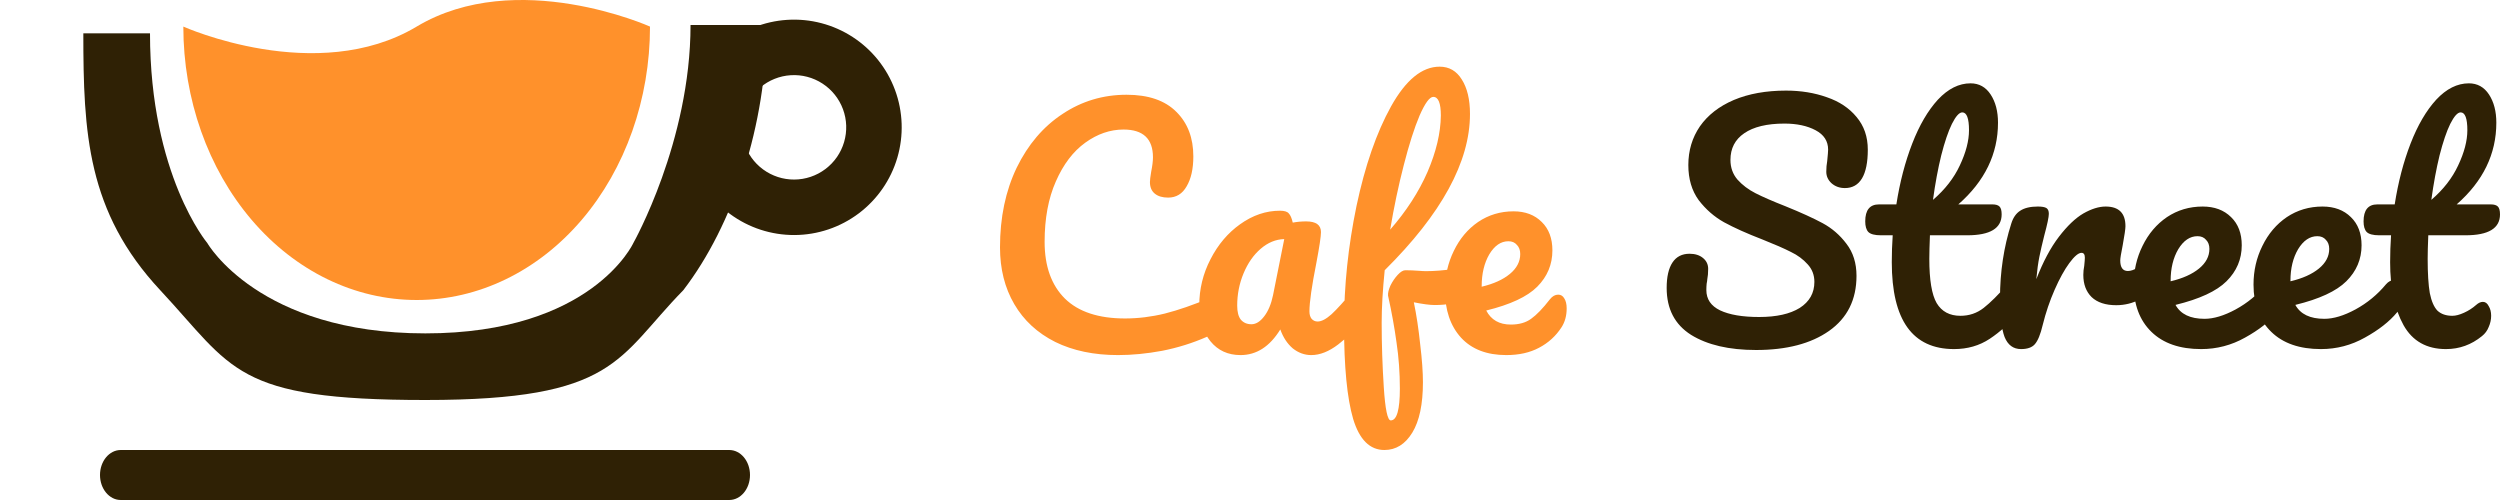
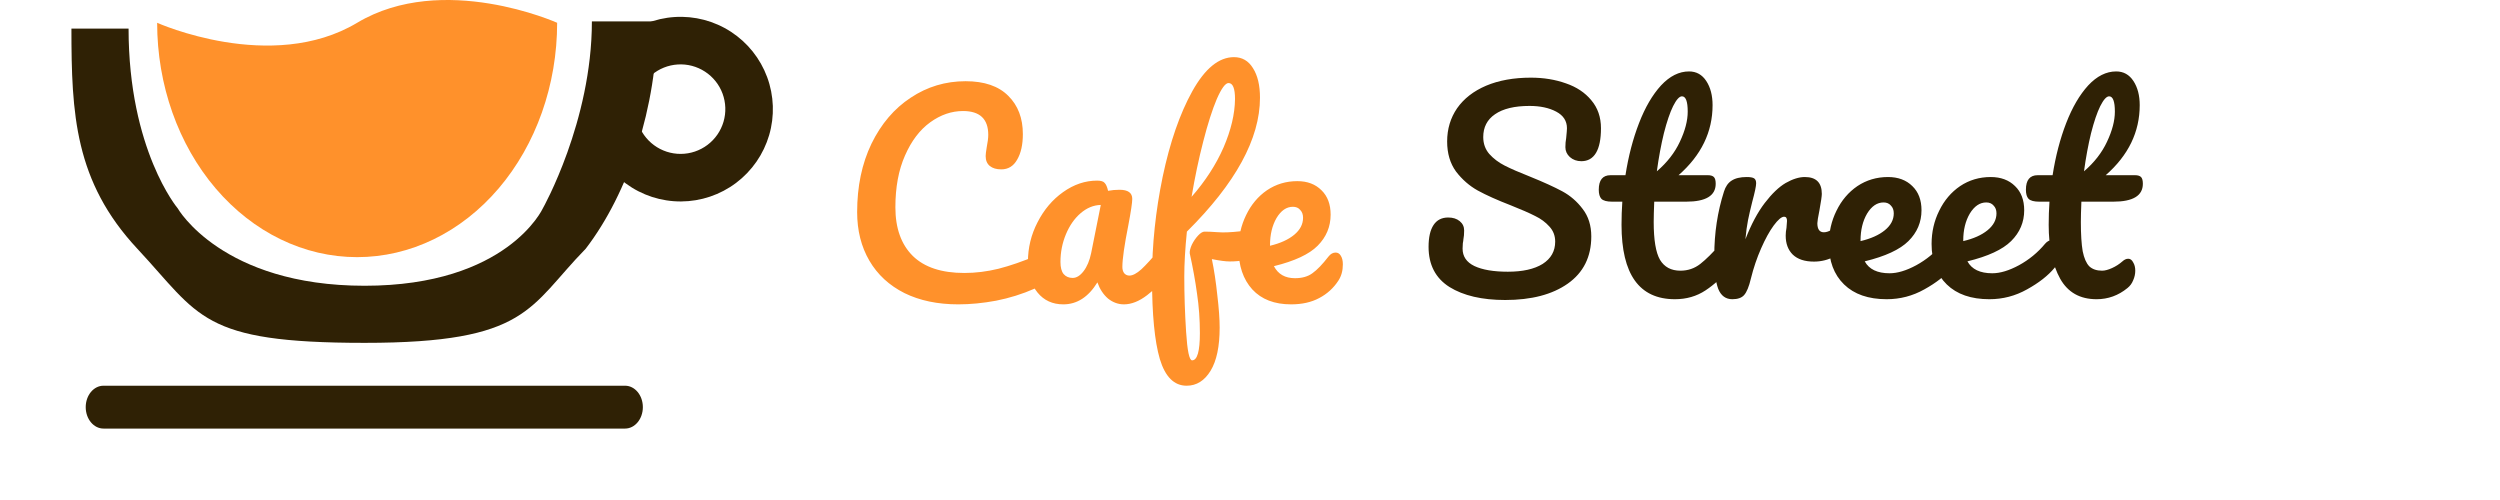
- <svg xmlns="http://www.w3.org/2000/svg" width="150" height="30" viewBox="0 0 150 30" fill="none">
+ <svg xmlns="http://www.w3.org/2000/svg" width="175" height="35" viewBox="0 0 175 35" fill="none">
  <path d="M46 1.5C46 7.467 44 13.5 41 17.41C37 21.5 37 24 25.522 24C14.044 24 14 22.115 9.612 17.41C5.225 12.705 5 7.967 5 2H9C9 10.5 12.439 14.583 12.439 14.583C12.439 14.583 15.522 20.003 25.522 20.003C35.522 20.003 38 14.583 38 14.583C38 14.583 41.432 8.5 41.432 1.5H46Z" fill="#2F2105" />
  <path d="M41.46 9.527C41.866 10.857 42.69 12.02 43.809 12.844C44.929 13.668 46.284 14.109 47.674 14.102C49.064 14.095 50.415 13.639 51.526 12.803C52.636 11.967 53.448 10.795 53.84 9.462C54.232 8.128 54.183 6.703 53.701 5.399C53.219 4.095 52.33 2.982 51.164 2.223C49.999 1.465 48.62 1.103 47.233 1.191C45.846 1.278 44.523 1.811 43.463 2.709L45.615 5.249C46.129 4.813 46.77 4.555 47.443 4.513C48.115 4.47 48.784 4.646 49.349 5.014C49.914 5.381 50.345 5.921 50.579 6.553C50.813 7.186 50.836 7.876 50.646 8.523C50.456 9.17 50.063 9.738 49.524 10.143C48.986 10.549 48.331 10.77 47.657 10.773C46.983 10.777 46.325 10.563 45.782 10.163C45.24 9.764 44.84 9.2 44.643 8.555L41.46 9.527Z" fill="#2F2105" />
  <path d="M39 1.595C39 5.946 37.525 10.118 34.9 13.195C32.274 16.272 28.713 18 25 18C21.287 18 17.726 16.272 15.101 13.195C12.475 10.118 11 5.946 11 1.595C11 1.595 19 5.184 25 1.595C31 -1.994 39 1.595 39 1.595Z" fill="#FF912B" />
  <path d="M43.755 27H7.245C6.557 27 6 27.672 6 28.5C6 29.328 6.557 30 7.245 30H43.755C44.443 30 45 29.328 45 28.5C45 27.672 44.443 27 43.755 27Z" fill="#2F2105" />
  <path d="M67.084 21.305C65.639 21.305 64.383 21.043 63.314 20.517C62.246 19.98 61.426 19.224 60.856 18.247C60.285 17.27 60 16.135 60 14.841C60 13.046 60.334 11.453 61.002 10.061C61.681 8.67 62.598 7.595 63.751 6.838C64.905 6.069 66.186 5.685 67.594 5.685C68.905 5.685 69.9 6.027 70.58 6.71C71.26 7.382 71.6 8.273 71.6 9.384C71.6 10.129 71.466 10.727 71.199 11.178C70.944 11.63 70.574 11.856 70.089 11.856C69.749 11.856 69.481 11.777 69.287 11.618C69.093 11.459 68.996 11.227 68.996 10.922C68.996 10.812 69.02 10.611 69.069 10.318C69.142 9.951 69.178 9.658 69.178 9.439C69.178 8.328 68.589 7.772 67.412 7.772C66.61 7.772 65.846 8.035 65.117 8.56C64.389 9.085 63.8 9.86 63.351 10.885C62.901 11.899 62.677 13.107 62.677 14.511C62.677 15.976 63.084 17.111 63.897 17.917C64.71 18.711 65.912 19.108 67.503 19.108C68.292 19.108 69.087 19.01 69.888 18.814C70.702 18.607 71.6 18.296 72.583 17.881C72.766 17.807 72.917 17.771 73.039 17.771C73.233 17.771 73.379 17.844 73.476 17.99C73.573 18.137 73.621 18.326 73.621 18.558C73.621 19.303 73.221 19.852 72.419 20.206C71.558 20.585 70.659 20.865 69.724 21.049C68.802 21.22 67.921 21.305 67.084 21.305ZM74.433 21.305C73.68 21.305 73.079 21.03 72.63 20.481C72.181 19.931 71.956 19.211 71.956 18.32C71.956 17.343 72.181 16.422 72.63 15.555C73.079 14.676 73.674 13.974 74.414 13.449C75.167 12.912 75.962 12.643 76.8 12.643C77.067 12.643 77.243 12.698 77.328 12.808C77.425 12.906 77.504 13.089 77.565 13.357C77.82 13.309 78.087 13.284 78.366 13.284C78.961 13.284 79.258 13.498 79.258 13.925C79.258 14.181 79.167 14.792 78.985 15.756C78.706 17.16 78.566 18.137 78.566 18.686C78.566 18.869 78.609 19.016 78.694 19.126C78.791 19.236 78.912 19.291 79.058 19.291C79.289 19.291 79.568 19.144 79.896 18.851C80.224 18.546 80.667 18.058 81.225 17.386C81.371 17.215 81.535 17.13 81.717 17.13C81.875 17.13 81.996 17.203 82.081 17.349C82.178 17.496 82.227 17.697 82.227 17.954C82.227 18.442 82.111 18.821 81.881 19.089C81.383 19.712 80.855 20.237 80.296 20.664C79.738 21.091 79.198 21.305 78.676 21.305C78.275 21.305 77.905 21.171 77.565 20.902C77.237 20.621 76.988 20.243 76.818 19.767C76.187 20.792 75.392 21.305 74.433 21.305ZM75.088 19.455C75.355 19.455 75.61 19.297 75.853 18.979C76.096 18.662 76.272 18.241 76.381 17.716L77.055 14.346C76.545 14.358 76.072 14.554 75.635 14.932C75.21 15.299 74.87 15.787 74.615 16.397C74.36 17.008 74.232 17.655 74.232 18.338C74.232 18.717 74.305 18.998 74.451 19.181C74.609 19.364 74.821 19.455 75.088 19.455ZM87.835 16.086C88.175 16.086 88.345 16.342 88.345 16.855C88.345 17.82 87.592 18.302 86.087 18.302C85.795 18.302 85.376 18.247 84.83 18.137C84.988 18.894 85.115 19.736 85.212 20.664C85.322 21.58 85.376 22.337 85.376 22.935C85.376 24.253 85.164 25.26 84.739 25.956C84.314 26.652 83.756 27 83.064 27C82.189 27 81.564 26.377 81.188 25.132C80.824 23.887 80.642 22.007 80.642 19.492C80.642 17.148 80.891 14.774 81.388 12.369C81.898 9.951 82.59 7.955 83.464 6.381C84.35 4.794 85.322 4 86.378 4C86.948 4 87.392 4.256 87.707 4.769C88.035 5.282 88.199 5.972 88.199 6.838C88.199 9.707 86.493 12.832 83.082 16.214C82.96 17.411 82.9 18.46 82.9 19.364C82.9 20.621 82.942 21.909 83.027 23.228C83.112 24.558 83.252 25.224 83.446 25.224C83.81 25.224 83.992 24.589 83.992 23.319C83.992 22.367 83.926 21.445 83.792 20.554C83.671 19.663 83.501 18.723 83.282 17.734C83.27 17.575 83.319 17.374 83.428 17.13C83.549 16.886 83.695 16.672 83.865 16.489C84.035 16.306 84.187 16.214 84.32 16.214C84.563 16.214 84.854 16.226 85.194 16.251C85.303 16.263 85.431 16.269 85.577 16.269C86.062 16.269 86.603 16.226 87.197 16.141C87.294 16.129 87.398 16.116 87.507 16.104C87.616 16.092 87.725 16.086 87.835 16.086ZM85.996 5.813C85.777 5.813 85.504 6.185 85.176 6.93C84.86 7.675 84.545 8.663 84.229 9.896C83.913 11.117 83.64 12.411 83.41 13.779C84.381 12.668 85.127 11.514 85.65 10.318C86.171 9.109 86.439 7.98 86.451 6.93C86.451 6.185 86.299 5.813 85.996 5.813ZM93.49 17.679C93.648 17.679 93.769 17.752 93.854 17.899C93.951 18.045 94 18.247 94 18.503C94 18.943 93.897 19.321 93.69 19.639C93.35 20.163 92.901 20.573 92.343 20.865C91.796 21.158 91.141 21.305 90.376 21.305C89.211 21.305 88.306 20.957 87.663 20.261C87.019 19.553 86.698 18.601 86.698 17.404C86.698 16.562 86.874 15.781 87.226 15.06C87.578 14.328 88.063 13.748 88.683 13.321C89.314 12.894 90.024 12.68 90.813 12.68C91.517 12.68 92.082 12.894 92.507 13.321C92.932 13.736 93.144 14.304 93.144 15.024C93.144 15.866 92.841 16.593 92.234 17.203C91.639 17.801 90.619 18.277 89.174 18.631C89.466 19.193 89.957 19.474 90.649 19.474C91.147 19.474 91.554 19.358 91.869 19.126C92.197 18.894 92.573 18.503 92.998 17.954C93.144 17.771 93.308 17.679 93.49 17.679ZM90.504 14.475C90.054 14.475 89.672 14.737 89.356 15.262C89.053 15.787 88.901 16.422 88.901 17.166V17.203C89.617 17.032 90.182 16.776 90.595 16.434C91.007 16.092 91.214 15.695 91.214 15.244C91.214 15.012 91.147 14.829 91.013 14.694C90.892 14.548 90.722 14.475 90.504 14.475Z" fill="#FF912B" />
  <path d="M105.365 21C103.742 21 102.442 20.697 101.465 20.092C100.488 19.474 100 18.536 100 17.277C100 16.611 100.116 16.102 100.348 15.751C100.58 15.4 100.922 15.225 101.373 15.225C101.703 15.225 101.972 15.309 102.179 15.479C102.387 15.649 102.49 15.866 102.49 16.133C102.49 16.375 102.472 16.587 102.436 16.768C102.436 16.817 102.423 16.902 102.399 17.023C102.387 17.144 102.381 17.271 102.381 17.404C102.381 17.949 102.655 18.355 103.205 18.621C103.766 18.887 104.548 19.02 105.549 19.02C106.586 19.02 107.398 18.839 107.984 18.476C108.57 18.1 108.863 17.58 108.863 16.914C108.863 16.502 108.729 16.151 108.46 15.86C108.192 15.558 107.856 15.309 107.453 15.116C107.05 14.91 106.483 14.662 105.75 14.371C104.81 14.008 104.041 13.663 103.443 13.336C102.857 13.009 102.35 12.567 101.923 12.01C101.508 11.441 101.3 10.739 101.3 9.904C101.3 9.032 101.532 8.257 101.996 7.579C102.472 6.901 103.15 6.374 104.029 5.999C104.92 5.624 105.964 5.436 107.16 5.436C108.051 5.436 108.869 5.569 109.614 5.835C110.359 6.09 110.951 6.483 111.39 7.016C111.842 7.549 112.068 8.202 112.068 8.977C112.068 9.74 111.952 10.315 111.72 10.703C111.488 11.09 111.146 11.284 110.694 11.284C110.377 11.284 110.108 11.187 109.889 10.993C109.681 10.8 109.577 10.569 109.577 10.303C109.577 10.073 109.596 9.861 109.632 9.667C109.669 9.304 109.687 9.074 109.687 8.977C109.687 8.469 109.437 8.081 108.936 7.815C108.436 7.549 107.813 7.415 107.069 7.415C106.019 7.415 105.213 7.609 104.651 7.997C104.102 8.372 103.827 8.905 103.827 9.595C103.827 10.055 103.968 10.448 104.248 10.775C104.541 11.102 104.902 11.375 105.329 11.592C105.756 11.81 106.354 12.071 107.123 12.373C108.051 12.749 108.796 13.088 109.358 13.39C109.919 13.693 110.395 14.105 110.786 14.625C111.189 15.146 111.39 15.788 111.39 16.55C111.39 17.979 110.841 19.081 109.742 19.856C108.656 20.619 107.197 21 105.365 21ZM120.942 16.805C121.1 16.805 121.223 16.877 121.308 17.023C121.406 17.168 121.455 17.368 121.455 17.622C121.455 18.106 121.339 18.482 121.107 18.748C120.582 19.39 120.008 19.916 119.385 20.328C118.763 20.74 118.048 20.945 117.243 20.945C114.752 20.945 113.507 19.208 113.507 15.733C113.507 15.2 113.525 14.662 113.562 14.117H112.848C112.481 14.117 112.231 14.05 112.097 13.917C111.975 13.784 111.914 13.572 111.914 13.281C111.914 12.604 112.188 12.264 112.738 12.264H113.782C113.989 10.933 114.307 9.716 114.734 8.614C115.161 7.512 115.674 6.635 116.272 5.981C116.883 5.327 117.536 5 118.232 5C118.744 5 119.147 5.224 119.44 5.672C119.733 6.12 119.88 6.683 119.88 7.361C119.88 9.238 119.086 10.872 117.499 12.264H119.55C119.745 12.264 119.886 12.307 119.971 12.392C120.057 12.476 120.099 12.634 120.099 12.864C120.099 13.699 119.41 14.117 118.03 14.117H115.796C115.772 14.722 115.759 15.194 115.759 15.534C115.759 16.793 115.906 17.677 116.199 18.185C116.504 18.694 116.98 18.948 117.627 18.948C118.152 18.948 118.616 18.79 119.019 18.476C119.422 18.161 119.898 17.689 120.447 17.059C120.594 16.89 120.759 16.805 120.942 16.805ZM117.737 6.743C117.554 6.743 117.346 6.974 117.115 7.434C116.895 7.882 116.681 8.511 116.474 9.322C116.278 10.121 116.113 11.011 115.979 11.992C116.699 11.375 117.237 10.684 117.591 9.922C117.957 9.147 118.14 8.445 118.14 7.815C118.14 7.101 118.006 6.743 117.737 6.743ZM121.264 20.945C120.8 20.945 120.47 20.703 120.275 20.219C120.092 19.735 120 18.96 120 17.894C120 16.32 120.226 14.825 120.678 13.409C120.788 13.057 120.965 12.803 121.209 12.646C121.465 12.476 121.819 12.392 122.271 12.392C122.515 12.392 122.686 12.422 122.784 12.482C122.881 12.543 122.93 12.658 122.93 12.828C122.93 13.021 122.839 13.457 122.655 14.135C122.533 14.619 122.436 15.043 122.362 15.406C122.289 15.77 122.228 16.218 122.179 16.75C122.582 15.709 123.034 14.861 123.534 14.208C124.035 13.554 124.523 13.088 124.999 12.809C125.488 12.531 125.933 12.392 126.336 12.392C127.13 12.392 127.527 12.785 127.527 13.572C127.527 13.729 127.472 14.111 127.362 14.716C127.264 15.2 127.215 15.503 127.215 15.624C127.215 16.048 127.368 16.26 127.673 16.26C128.015 16.26 128.454 15.994 128.992 15.461C129.15 15.303 129.315 15.225 129.486 15.225C129.645 15.225 129.767 15.297 129.852 15.443C129.95 15.576 129.999 15.758 129.999 15.988C129.999 16.436 129.877 16.787 129.632 17.041C129.291 17.392 128.888 17.695 128.424 17.949C127.972 18.191 127.49 18.312 126.977 18.312C126.33 18.312 125.836 18.149 125.494 17.822C125.164 17.495 124.999 17.053 124.999 16.496C124.999 16.314 125.018 16.133 125.054 15.951C125.079 15.709 125.091 15.546 125.091 15.461C125.091 15.267 125.024 15.17 124.89 15.17C124.706 15.17 124.462 15.376 124.157 15.788C123.864 16.187 123.571 16.72 123.278 17.386C122.985 18.052 122.747 18.754 122.564 19.493C122.43 20.062 122.271 20.449 122.088 20.655C121.917 20.849 121.642 20.945 121.264 20.945ZM136.464 16.805C136.623 16.805 136.745 16.877 136.831 17.023C136.928 17.168 136.977 17.368 136.977 17.622C136.977 18.106 136.861 18.482 136.629 18.748C136.177 19.293 135.537 19.795 134.706 20.255C133.888 20.715 133.009 20.945 132.069 20.945C130.788 20.945 129.793 20.601 129.084 19.91C128.376 19.22 128.022 18.276 128.022 17.077C128.022 16.242 128.199 15.467 128.553 14.753C128.907 14.026 129.396 13.451 130.018 13.027C130.653 12.604 131.367 12.392 132.161 12.392C132.869 12.392 133.437 12.604 133.864 13.027C134.291 13.439 134.505 14.002 134.505 14.716C134.505 15.552 134.2 16.272 133.589 16.877C132.991 17.471 131.972 17.943 130.531 18.294C130.836 18.851 131.416 19.129 132.271 19.129C132.82 19.129 133.443 18.942 134.139 18.566C134.847 18.179 135.457 17.677 135.97 17.059C136.116 16.89 136.281 16.805 136.464 16.805ZM131.85 14.171C131.398 14.171 131.013 14.432 130.696 14.952C130.391 15.473 130.238 16.102 130.238 16.841V16.877C130.958 16.708 131.526 16.454 131.941 16.115C132.356 15.776 132.564 15.382 132.564 14.934C132.564 14.704 132.497 14.523 132.362 14.389C132.24 14.244 132.069 14.171 131.85 14.171ZM143.653 16.805C143.812 16.805 143.934 16.877 144.02 17.023C144.117 17.168 144.166 17.368 144.166 17.622C144.166 18.106 144.05 18.482 143.818 18.748C143.367 19.293 142.726 19.795 141.895 20.255C141.077 20.715 140.199 20.945 139.258 20.945C137.977 20.945 136.982 20.601 136.274 19.91C135.565 19.22 135.211 18.276 135.211 17.077C135.211 16.242 135.388 15.467 135.743 14.753C136.097 14.026 136.585 13.451 137.208 13.027C137.842 12.604 138.557 12.392 139.35 12.392C140.058 12.392 140.626 12.604 141.053 13.027C141.48 13.439 141.694 14.002 141.694 14.716C141.694 15.552 141.389 16.272 140.778 16.877C140.18 17.471 139.161 17.943 137.72 18.294C138.025 18.851 138.605 19.129 139.46 19.129C140.009 19.129 140.632 18.942 141.328 18.566C142.036 18.179 142.646 17.677 143.159 17.059C143.305 16.89 143.47 16.805 143.653 16.805ZM139.039 14.171C138.587 14.171 138.202 14.432 137.885 14.952C137.58 15.473 137.427 16.102 137.427 16.841V16.877C138.148 16.708 138.715 16.454 139.13 16.115C139.545 15.776 139.753 15.382 139.753 14.934C139.753 14.704 139.686 14.523 139.551 14.389C139.429 14.244 139.258 14.171 139.039 14.171ZM145.697 14.117C145.672 14.722 145.66 15.194 145.66 15.534C145.66 16.405 145.703 17.089 145.788 17.586C145.886 18.07 146.038 18.421 146.246 18.639C146.466 18.845 146.765 18.948 147.143 18.948C147.339 18.948 147.571 18.887 147.839 18.766C148.108 18.645 148.352 18.488 148.572 18.294C148.706 18.173 148.84 18.112 148.975 18.112C149.121 18.112 149.237 18.197 149.322 18.367C149.42 18.524 149.469 18.718 149.469 18.948C149.469 19.178 149.42 19.402 149.322 19.62C149.237 19.838 149.103 20.019 148.92 20.165C148.285 20.685 147.564 20.945 146.759 20.945C145.599 20.945 144.75 20.467 144.213 19.511C143.676 18.542 143.408 17.283 143.408 15.733C143.408 15.2 143.426 14.662 143.463 14.117H142.748C142.382 14.117 142.132 14.05 141.998 13.917C141.875 13.784 141.814 13.572 141.814 13.281C141.814 12.604 142.089 12.264 142.638 12.264H143.682C143.89 10.933 144.207 9.716 144.634 8.614C145.062 7.512 145.575 6.635 146.173 5.981C146.783 5.327 147.436 5 148.132 5C148.645 5 149.048 5.224 149.341 5.672C149.634 6.12 149.78 6.683 149.78 7.361C149.78 9.238 148.987 10.872 147.4 12.264H149.451C149.646 12.264 149.786 12.307 149.872 12.392C149.957 12.476 150 12.634 150 12.864C150 13.699 149.31 14.117 147.931 14.117H145.697ZM147.638 6.743C147.455 6.743 147.247 6.974 147.015 7.434C146.795 7.882 146.582 8.511 146.374 9.322C146.179 10.121 146.014 11.011 145.88 11.992C146.6 11.375 147.137 10.684 147.491 9.922C147.857 9.147 148.041 8.445 148.041 7.815C148.041 7.101 147.906 6.743 147.638 6.743Z" fill="#2F2105" />
</svg>
